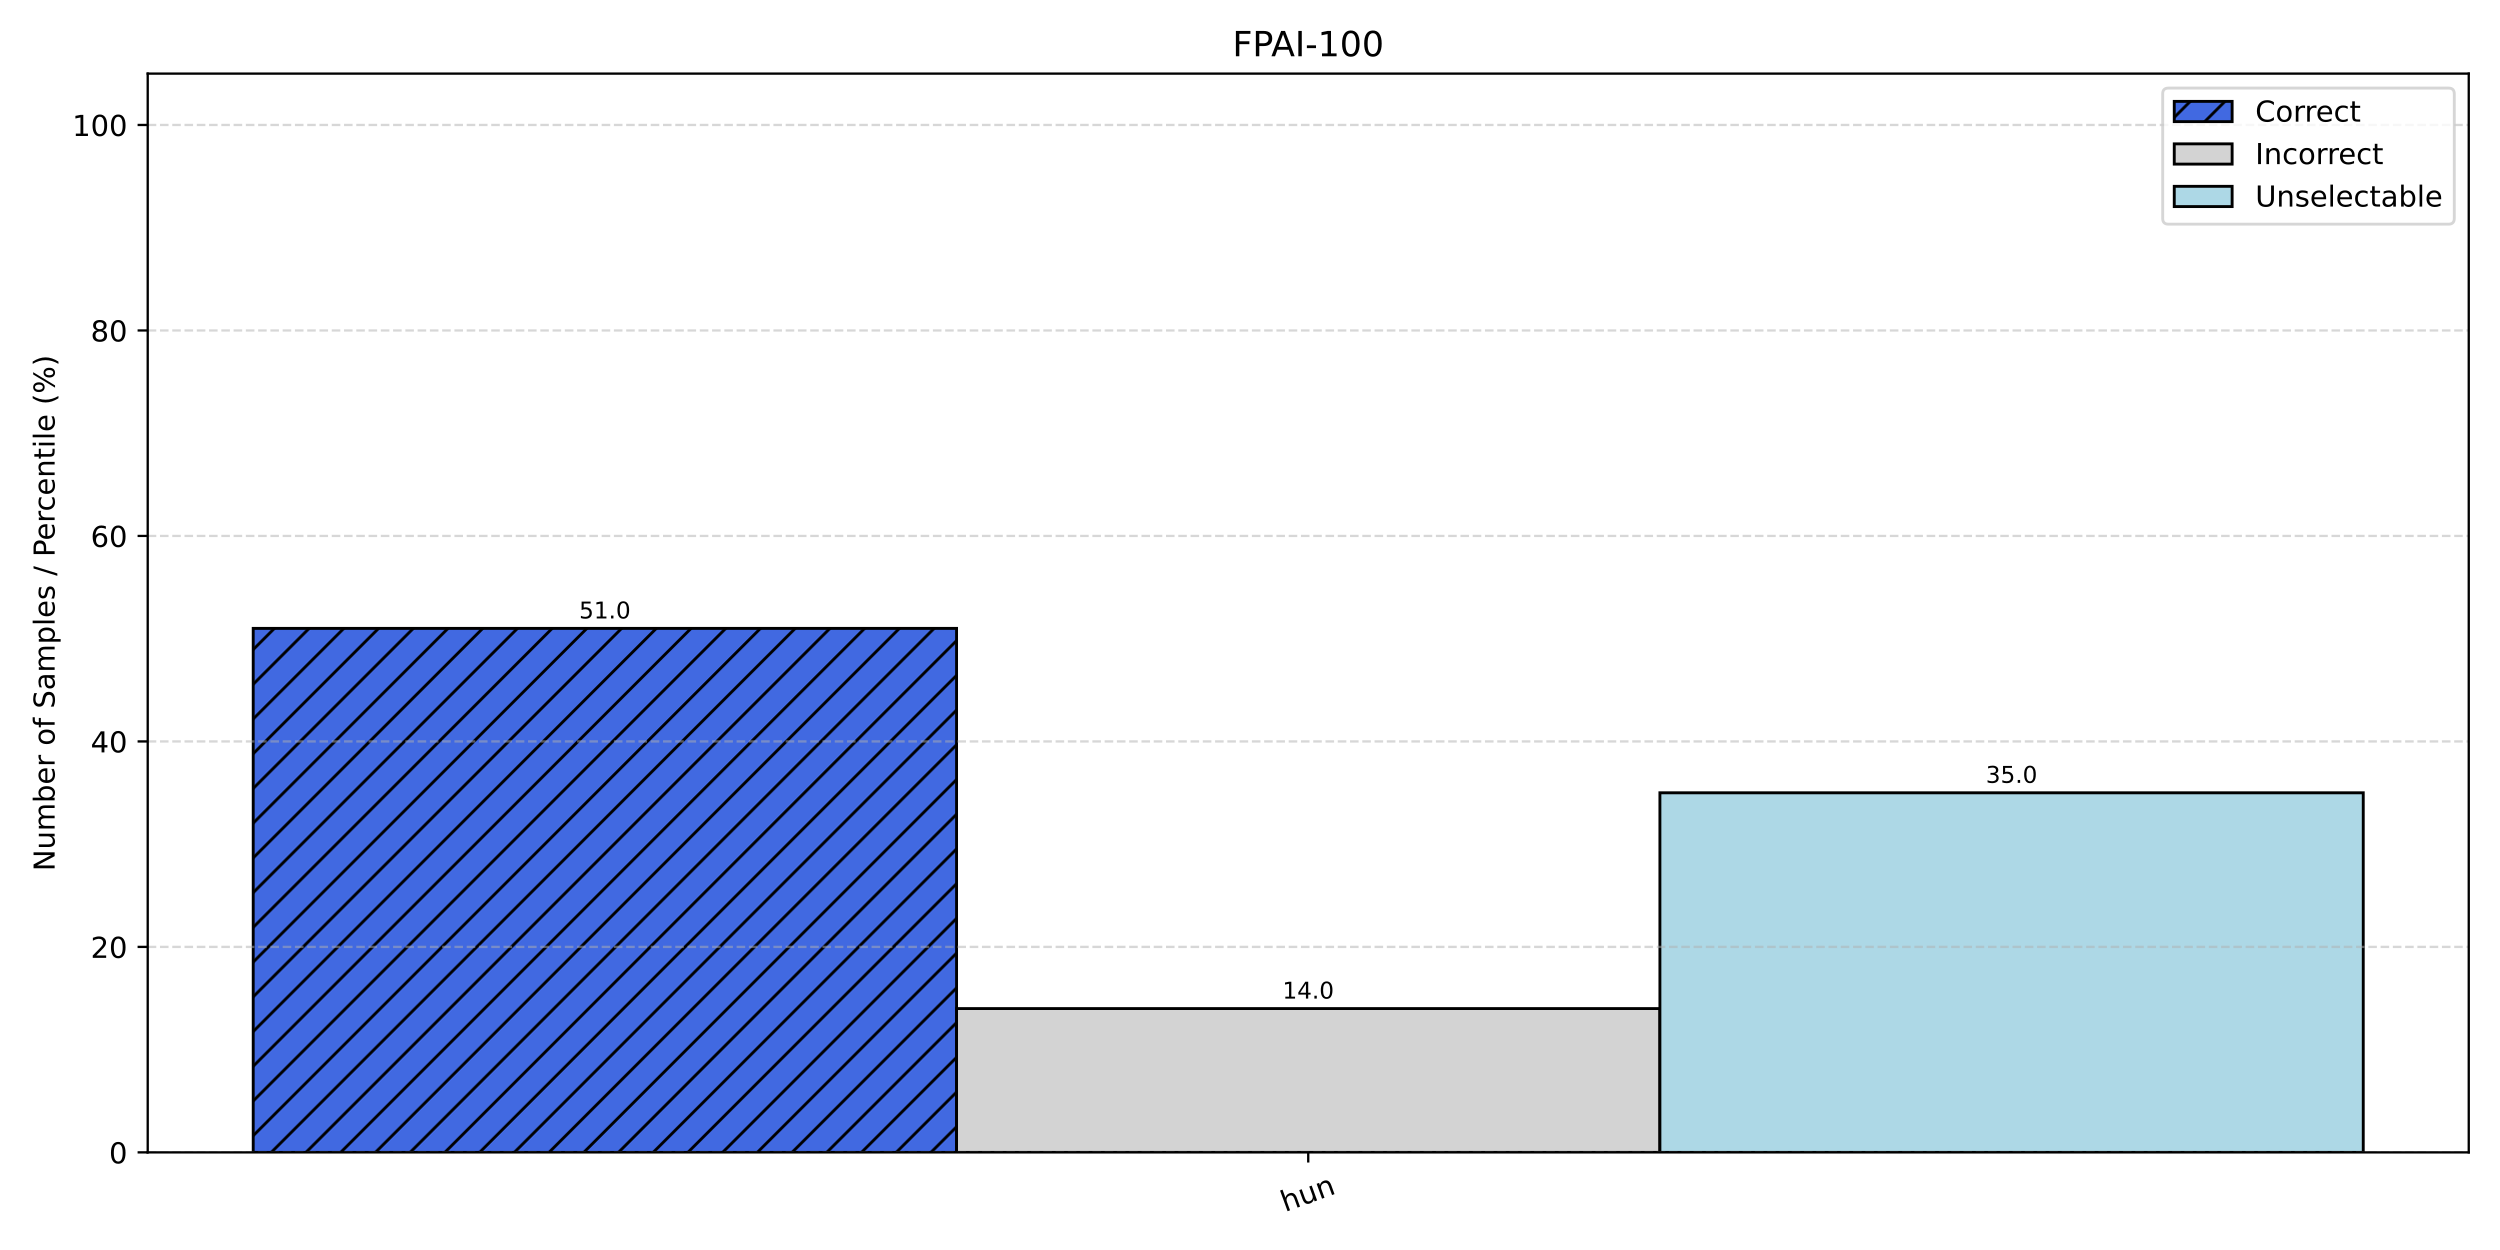
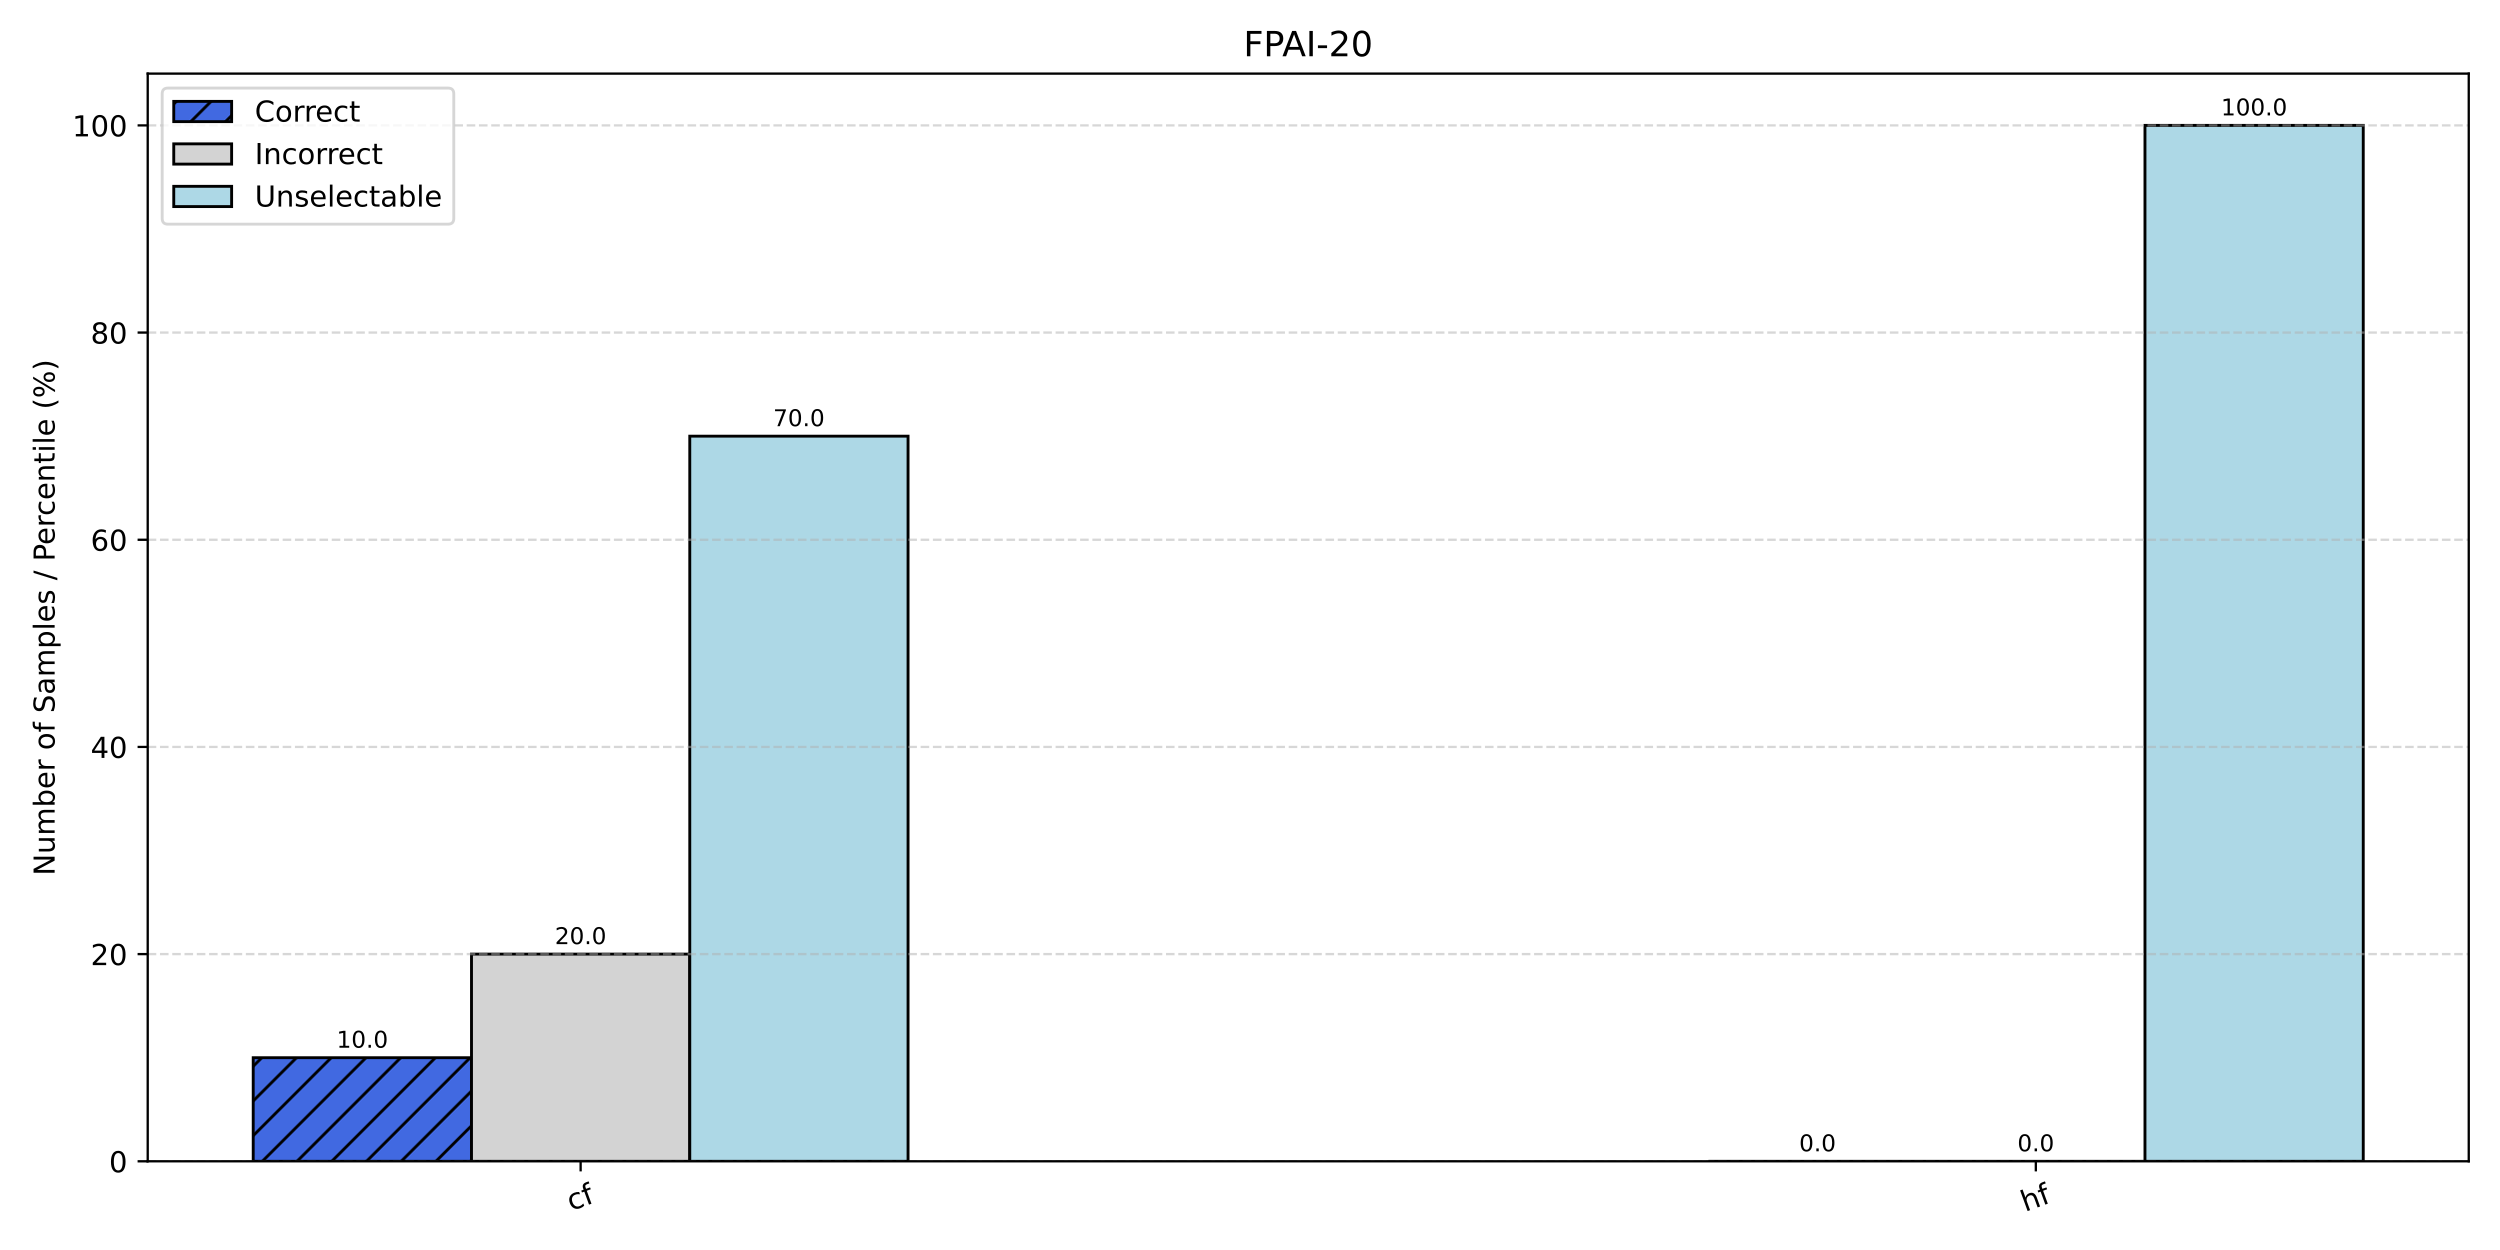
<svg xmlns="http://www.w3.org/2000/svg" xmlns:xlink="http://www.w3.org/1999/xlink" width="864pt" height="432pt" viewBox="0 0 864 432" version="1.1">
  <defs>
    <style type="text/css">*{stroke-linejoin: round; stroke-linecap: butt}</style>
  </defs>
  <g id="figure_1">
    <g id="patch_1">
      <path d="M 0 432  L 864 432  L 864 0  L 0 0  z " style="fill: #ffffff" />
    </g>
    <g id="axes_1">
      <g id="patch_2">
-         <path d="M 51.05 398.264  L 853.2 398.264  L 853.2 25.44  L 51.05 25.44  z " style="fill: #ffffff" />
+         <path d="M 51.05 401.342  L 853.2 401.342  L 853.2 25.44  L 51.05 25.44  z " style="fill: #ffffff" />
      </g>
      <g id="patch_3">
-         <path d="M 87.511 398.264  L 330.587 398.264  L 330.587 217.178  L 87.511 217.178  z " clip-path="url(#p8817f2fa42)" style="fill: url(#h641c3f6b5b); stroke: #000000; stroke-linejoin: miter" />
+         <path d="M 87.511 401.342  L 162.949 401.342  L 162.949 365.542  L 87.511 365.542  z " clip-path="url(#pbb309cc931)" style="fill: url(#hb60ef7211f); stroke: #000000; stroke-linejoin: miter" />
      </g>
      <g id="patch_4">
-         <path d="M 330.587 398.264  L 573.663 398.264  L 573.663 348.554  L 330.587 348.554  z " clip-path="url(#p8817f2fa42)" style="fill: #d3d3d3; stroke: #000000; stroke-linejoin: miter" />
+         <path d="M 590.427 401.342  L 665.864 401.342  L 665.864 401.342  L 590.427 401.342  z " clip-path="url(#pbb309cc931)" style="fill: url(#hb60ef7211f); stroke: #000000; stroke-linejoin: miter" />
      </g>
      <g id="patch_5">
-         <path d="M 573.663 398.264  L 816.739 398.264  L 816.739 273.989  L 573.663 273.989  z " clip-path="url(#p8817f2fa42)" style="fill: #add8e6; stroke: #000000; stroke-linejoin: miter" />
+         <path d="M 162.949 401.342  L 238.386 401.342  L 238.386 329.742  L 162.949 329.742  z " clip-path="url(#pbb309cc931)" style="fill: #d3d3d3; stroke: #000000; stroke-linejoin: miter" />
+       </g>
+       <g id="patch_6">
+         <path d="M 665.864 401.342  L 741.301 401.342  L 741.301 401.342  L 665.864 401.342  z " clip-path="url(#pbb309cc931)" style="fill: #d3d3d3; stroke: #000000; stroke-linejoin: miter" />
+       </g>
+       <g id="patch_7">
+         <path d="M 238.386 401.342  L 313.823 401.342  L 313.823 150.741  L 238.386 150.741  z " clip-path="url(#pbb309cc931)" style="fill: #add8e6; stroke: #000000; stroke-linejoin: miter" />
+       </g>
+       <g id="patch_8">
+         <path d="M 741.301 401.342  L 816.739 401.342  L 816.739 43.34  L 741.301 43.34  z " clip-path="url(#pbb309cc931)" style="fill: #add8e6; stroke: #000000; stroke-linejoin: miter" />
      </g>
      <g id="matplotlib.axis_1">
        <g id="xtick_1">
          <g id="line2d_1">
            <defs>
-               <path id="m5f4a2efb45" d="M 0 0  L 0 3.5  " style="stroke: #000000; stroke-width: 0.8" />
+               <path id="m2b892903d9" d="M 0 0  L 0 3.5  " style="stroke: #000000; stroke-width: 0.8" />
            </defs>
            <g>
-               <use xlink:href="#m5f4a2efb45" x="452.125" y="398.264" style="stroke: #000000; stroke-width: 0.8" />
+               <use xlink:href="#m2b892903d9" x="200.667" y="401.342" style="stroke: #000000; stroke-width: 0.8" />
            </g>
          </g>
          <g id="text_1">
-             <g transform="translate(444.1358 418.9066) rotate(-20) scale(0.1 -0.1)">
+             <g transform="translate(197.3737 418.5667) rotate(-20) scale(0.1 -0.1)">
+               <defs>
+                 <path id="DejaVuSans-63" d="M 3122 3366  L 3122 2828  Q 2878 2963 2633 3030  Q 2388 3097 2138 3097  Q 1578 3097 1268 2742  Q 959 2388 959 1747  Q 959 1106 1268 751  Q 1578 397 2138 397  Q 2388 397 2633 464  Q 2878 531 3122 666  L 3122 134  Q 2881 22 2623 -34  Q 2366 -91 2075 -91  Q 1284 -91 818 406  Q 353 903 353 1747  Q 353 2603 823 3093  Q 1294 3584 2113 3584  Q 2378 3584 2631 3529  Q 2884 3475 3122 3366  z " transform="scale(0.015625)" />
+                 <path id="DejaVuSans-66" d="M 2375 4863  L 2375 4384  L 1825 4384  Q 1516 4384 1395 4259  Q 1275 4134 1275 3809  L 1275 3500  L 2222 3500  L 2222 3053  L 1275 3053  L 1275 0  L 697 0  L 697 3053  L 147 3053  L 147 3500  L 697 3500  L 697 3744  Q 697 4328 969 4595  Q 1241 4863 1831 4863  L 2375 4863  z " transform="scale(0.015625)" />
+               </defs>
+               <use xlink:href="#DejaVuSans-63" />
+               <use xlink:href="#DejaVuSans-66" transform="translate(54.98047 0)" />
+             </g>
+           </g>
+         </g>
+         <g id="xtick_2">
+           <g id="line2d_2">
+             <g>
+               <use xlink:href="#m2b892903d9" x="703.583" y="401.342" style="stroke: #000000; stroke-width: 0.8" />
+             </g>
+           </g>
+           <g id="text_2">
+             <g transform="translate(699.8948 418.8537) rotate(-20) scale(0.1 -0.1)">
              <defs>
                <path id="DejaVuSans-68" d="M 3513 2113  L 3513 0  L 2938 0  L 2938 2094  Q 2938 2591 2744 2837  Q 2550 3084 2163 3084  Q 1697 3084 1428 2787  Q 1159 2491 1159 1978  L 1159 0  L 581 0  L 581 4863  L 1159 4863  L 1159 2956  Q 1366 3272 1645 3428  Q 1925 3584 2291 3584  Q 2894 3584 3203 3211  Q 3513 2838 3513 2113  z " transform="scale(0.015625)" />
-                 <path id="DejaVuSans-75" d="M 544 1381  L 544 3500  L 1119 3500  L 1119 1403  Q 1119 906 1312 657  Q 1506 409 1894 409  Q 2359 409 2629 706  Q 2900 1003 2900 1516  L 2900 3500  L 3475 3500  L 3475 0  L 2900 0  L 2900 538  Q 2691 219 2414 64  Q 2138 -91 1772 -91  Q 1169 -91 856 284  Q 544 659 544 1381  z M 1991 3584  L 1991 3584  z " transform="scale(0.015625)" />
-                 <path id="DejaVuSans-6e" d="M 3513 2113  L 3513 0  L 2938 0  L 2938 2094  Q 2938 2591 2744 2837  Q 2550 3084 2163 3084  Q 1697 3084 1428 2787  Q 1159 2491 1159 1978  L 1159 0  L 581 0  L 581 3500  L 1159 3500  L 1159 2956  Q 1366 3272 1645 3428  Q 1925 3584 2291 3584  Q 2894 3584 3203 3211  Q 3513 2838 3513 2113  z " transform="scale(0.015625)" />
              </defs>
              <use xlink:href="#DejaVuSans-68" />
-               <use xlink:href="#DejaVuSans-75" transform="translate(63.37891 0)" />
-               <use xlink:href="#DejaVuSans-6e" transform="translate(126.7578 0)" />
+               <use xlink:href="#DejaVuSans-66" transform="translate(63.37891 0)" />
            </g>
          </g>
        </g>
      </g>
      <g id="matplotlib.axis_2">
        <g id="ytick_1">
-           <g id="line2d_2">
-             <path d="M 51.05 398.264  L 853.2 398.264  " clip-path="url(#p8817f2fa42)" style="fill: none; stroke-dasharray: 2.96,1.28; stroke-dashoffset: 0; stroke: #b0b0b0; stroke-opacity: 0.5; stroke-width: 0.8" />
-           </g>
          <g id="line2d_3">
+             <path d="M 51.05 401.342  L 853.2 401.342  " clip-path="url(#pbb309cc931)" style="fill: none; stroke-dasharray: 2.96,1.28; stroke-dashoffset: 0; stroke: #b0b0b0; stroke-opacity: 0.5; stroke-width: 0.8" />
+           </g>
+           <g id="line2d_4">
            <defs>
-               <path id="mfa6d779302" d="M 0 0  L -3.5 0  " style="stroke: #000000; stroke-width: 0.8" />
+               <path id="m625d2018a1" d="M 0 0  L -3.5 0  " style="stroke: #000000; stroke-width: 0.8" />
            </defs>
            <g>
-               <use xlink:href="#mfa6d779302" x="51.05" y="398.264" style="stroke: #000000; stroke-width: 0.8" />
-             </g>
-           </g>
-           <g id="text_2">
-             <g transform="translate(37.6875 402.0629) scale(0.1 -0.1)">
+               <use xlink:href="#m625d2018a1" x="51.05" y="401.342" style="stroke: #000000; stroke-width: 0.8" />
+             </g>
+           </g>
+           <g id="text_3">
+             <g transform="translate(37.6875 405.1411) scale(0.1 -0.1)">
              <defs>
                <path id="DejaVuSans-30" d="M 2034 4250  Q 1547 4250 1301 3770  Q 1056 3291 1056 2328  Q 1056 1369 1301 889  Q 1547 409 2034 409  Q 2525 409 2770 889  Q 3016 1369 3016 2328  Q 3016 3291 2770 3770  Q 2525 4250 2034 4250  z M 2034 4750  Q 2819 4750 3233 4129  Q 3647 3509 3647 2328  Q 3647 1150 3233 529  Q 2819 -91 2034 -91  Q 1250 -91 836 529  Q 422 1150 422 2328  Q 422 3509 836 4129  Q 1250 4750 2034 4750  z " transform="scale(0.015625)" />
              </defs>
              <use xlink:href="#DejaVuSans-30" />
            </g>
          </g>
        </g>
        <g id="ytick_2">
-           <g id="line2d_4">
-             <path d="M 51.05 327.25  L 853.2 327.25  " clip-path="url(#p8817f2fa42)" style="fill: none; stroke-dasharray: 2.96,1.28; stroke-dashoffset: 0; stroke: #b0b0b0; stroke-opacity: 0.5; stroke-width: 0.8" />
-           </g>
          <g id="line2d_5">
-             <g>
-               <use xlink:href="#mfa6d779302" x="51.05" y="327.25" style="stroke: #000000; stroke-width: 0.8" />
-             </g>
-           </g>
-           <g id="text_3">
-             <g transform="translate(31.325 331.0489) scale(0.1 -0.1)">
+             <path d="M 51.05 329.742  L 853.2 329.742  " clip-path="url(#pbb309cc931)" style="fill: none; stroke-dasharray: 2.96,1.28; stroke-dashoffset: 0; stroke: #b0b0b0; stroke-opacity: 0.5; stroke-width: 0.8" />
+           </g>
+           <g id="line2d_6">
+             <g>
+               <use xlink:href="#m625d2018a1" x="51.05" y="329.742" style="stroke: #000000; stroke-width: 0.8" />
+             </g>
+           </g>
+           <g id="text_4">
+             <g transform="translate(31.325 333.5408) scale(0.1 -0.1)">
              <defs>
                <path id="DejaVuSans-32" d="M 1228 531  L 3431 531  L 3431 0  L 469 0  L 469 531  Q 828 903 1448 1529  Q 2069 2156 2228 2338  Q 2531 2678 2651 2914  Q 2772 3150 2772 3378  Q 2772 3750 2511 3984  Q 2250 4219 1831 4219  Q 1534 4219 1204 4116  Q 875 4013 500 3803  L 500 4441  Q 881 4594 1212 4672  Q 1544 4750 1819 4750  Q 2544 4750 2975 4387  Q 3406 4025 3406 3419  Q 3406 3131 3298 2873  Q 3191 2616 2906 2266  Q 2828 2175 2409 1742  Q 1991 1309 1228 531  z " transform="scale(0.015625)" />
              </defs>
              <use xlink:href="#DejaVuSans-32" />
              <use xlink:href="#DejaVuSans-30" transform="translate(63.62305 0)" />
            </g>
          </g>
        </g>
        <g id="ytick_3">
-           <g id="line2d_6">
-             <path d="M 51.05 256.236  L 853.2 256.236  " clip-path="url(#p8817f2fa42)" style="fill: none; stroke-dasharray: 2.96,1.28; stroke-dashoffset: 0; stroke: #b0b0b0; stroke-opacity: 0.5; stroke-width: 0.8" />
-           </g>
          <g id="line2d_7">
-             <g>
-               <use xlink:href="#mfa6d779302" x="51.05" y="256.236" style="stroke: #000000; stroke-width: 0.8" />
-             </g>
-           </g>
-           <g id="text_4">
-             <g transform="translate(31.325 260.0349) scale(0.1 -0.1)">
+             <path d="M 51.05 258.141  L 853.2 258.141  " clip-path="url(#pbb309cc931)" style="fill: none; stroke-dasharray: 2.96,1.28; stroke-dashoffset: 0; stroke: #b0b0b0; stroke-opacity: 0.5; stroke-width: 0.8" />
+           </g>
+           <g id="line2d_8">
+             <g>
+               <use xlink:href="#m625d2018a1" x="51.05" y="258.141" style="stroke: #000000; stroke-width: 0.8" />
+             </g>
+           </g>
+           <g id="text_5">
+             <g transform="translate(31.325 261.9404) scale(0.1 -0.1)">
              <defs>
                <path id="DejaVuSans-34" d="M 2419 4116  L 825 1625  L 2419 1625  L 2419 4116  z M 2253 4666  L 3047 4666  L 3047 1625  L 3713 1625  L 3713 1100  L 3047 1100  L 3047 0  L 2419 0  L 2419 1100  L 313 1100  L 313 1709  L 2253 4666  z " transform="scale(0.015625)" />
              </defs>
              <use xlink:href="#DejaVuSans-34" />
              <use xlink:href="#DejaVuSans-30" transform="translate(63.62305 0)" />
            </g>
          </g>
        </g>
        <g id="ytick_4">
-           <g id="line2d_8">
-             <path d="M 51.05 185.222  L 853.2 185.222  " clip-path="url(#p8817f2fa42)" style="fill: none; stroke-dasharray: 2.96,1.28; stroke-dashoffset: 0; stroke: #b0b0b0; stroke-opacity: 0.5; stroke-width: 0.8" />
-           </g>
          <g id="line2d_9">
-             <g>
-               <use xlink:href="#mfa6d779302" x="51.05" y="185.222" style="stroke: #000000; stroke-width: 0.8" />
-             </g>
-           </g>
-           <g id="text_5">
-             <g transform="translate(31.325 189.0208) scale(0.1 -0.1)">
+             <path d="M 51.05 186.541  L 853.2 186.541  " clip-path="url(#pbb309cc931)" style="fill: none; stroke-dasharray: 2.96,1.28; stroke-dashoffset: 0; stroke: #b0b0b0; stroke-opacity: 0.5; stroke-width: 0.8" />
+           </g>
+           <g id="line2d_10">
+             <g>
+               <use xlink:href="#m625d2018a1" x="51.05" y="186.541" style="stroke: #000000; stroke-width: 0.8" />
+             </g>
+           </g>
+           <g id="text_6">
+             <g transform="translate(31.325 190.34) scale(0.1 -0.1)">
              <defs>
                <path id="DejaVuSans-36" d="M 2113 2584  Q 1688 2584 1439 2293  Q 1191 2003 1191 1497  Q 1191 994 1439 701  Q 1688 409 2113 409  Q 2538 409 2786 701  Q 3034 994 3034 1497  Q 3034 2003 2786 2293  Q 2538 2584 2113 2584  z M 3366 4563  L 3366 3988  Q 3128 4100 2886 4159  Q 2644 4219 2406 4219  Q 1781 4219 1451 3797  Q 1122 3375 1075 2522  Q 1259 2794 1537 2939  Q 1816 3084 2150 3084  Q 2853 3084 3261 2657  Q 3669 2231 3669 1497  Q 3669 778 3244 343  Q 2819 -91 2113 -91  Q 1303 -91 875 529  Q 447 1150 447 2328  Q 447 3434 972 4092  Q 1497 4750 2381 4750  Q 2619 4750 2861 4703  Q 3103 4656 3366 4563  z " transform="scale(0.015625)" />
              </defs>
              <use xlink:href="#DejaVuSans-36" />
              <use xlink:href="#DejaVuSans-30" transform="translate(63.62305 0)" />
            </g>
          </g>
        </g>
        <g id="ytick_5">
-           <g id="line2d_10">
-             <path d="M 51.05 114.208  L 853.2 114.208  " clip-path="url(#p8817f2fa42)" style="fill: none; stroke-dasharray: 2.96,1.28; stroke-dashoffset: 0; stroke: #b0b0b0; stroke-opacity: 0.5; stroke-width: 0.8" />
-           </g>
          <g id="line2d_11">
-             <g>
-               <use xlink:href="#mfa6d779302" x="51.05" y="114.208" style="stroke: #000000; stroke-width: 0.8" />
-             </g>
-           </g>
-           <g id="text_6">
-             <g transform="translate(31.325 118.0068) scale(0.1 -0.1)">
+             <path d="M 51.05 114.94  L 853.2 114.94  " clip-path="url(#pbb309cc931)" style="fill: none; stroke-dasharray: 2.96,1.28; stroke-dashoffset: 0; stroke: #b0b0b0; stroke-opacity: 0.5; stroke-width: 0.8" />
+           </g>
+           <g id="line2d_12">
+             <g>
+               <use xlink:href="#m625d2018a1" x="51.05" y="114.94" style="stroke: #000000; stroke-width: 0.8" />
+             </g>
+           </g>
+           <g id="text_7">
+             <g transform="translate(31.325 118.7397) scale(0.1 -0.1)">
              <defs>
                <path id="DejaVuSans-38" d="M 2034 2216  Q 1584 2216 1326 1975  Q 1069 1734 1069 1313  Q 1069 891 1326 650  Q 1584 409 2034 409  Q 2484 409 2743 651  Q 3003 894 3003 1313  Q 3003 1734 2745 1975  Q 2488 2216 2034 2216  z M 1403 2484  Q 997 2584 770 2862  Q 544 3141 544 3541  Q 544 4100 942 4425  Q 1341 4750 2034 4750  Q 2731 4750 3128 4425  Q 3525 4100 3525 3541  Q 3525 3141 3298 2862  Q 3072 2584 2669 2484  Q 3125 2378 3379 2068  Q 3634 1759 3634 1313  Q 3634 634 3220 271  Q 2806 -91 2034 -91  Q 1263 -91 848 271  Q 434 634 434 1313  Q 434 1759 690 2068  Q 947 2378 1403 2484  z M 1172 3481  Q 1172 3119 1398 2916  Q 1625 2713 2034 2713  Q 2441 2713 2670 2916  Q 2900 3119 2900 3481  Q 2900 3844 2670 4047  Q 2441 4250 2034 4250  Q 1625 4250 1398 4047  Q 1172 3844 1172 3481  z " transform="scale(0.015625)" />
              </defs>
              <use xlink:href="#DejaVuSans-38" />
              <use xlink:href="#DejaVuSans-30" transform="translate(63.62305 0)" />
            </g>
          </g>
        </g>
        <g id="ytick_6">
-           <g id="line2d_12">
-             <path d="M 51.05 43.194  L 853.2 43.194  " clip-path="url(#p8817f2fa42)" style="fill: none; stroke-dasharray: 2.96,1.28; stroke-dashoffset: 0; stroke: #b0b0b0; stroke-opacity: 0.5; stroke-width: 0.8" />
-           </g>
          <g id="line2d_13">
-             <g>
-               <use xlink:href="#mfa6d779302" x="51.05" y="43.194" style="stroke: #000000; stroke-width: 0.8" />
-             </g>
-           </g>
-           <g id="text_7">
-             <g transform="translate(24.9625 46.99273) scale(0.1 -0.1)">
+             <path d="M 51.05 43.34  L 853.2 43.34  " clip-path="url(#pbb309cc931)" style="fill: none; stroke-dasharray: 2.96,1.28; stroke-dashoffset: 0; stroke: #b0b0b0; stroke-opacity: 0.5; stroke-width: 0.8" />
+           </g>
+           <g id="line2d_14">
+             <g>
+               <use xlink:href="#m625d2018a1" x="51.05" y="43.34" style="stroke: #000000; stroke-width: 0.8" />
+             </g>
+           </g>
+           <g id="text_8">
+             <g transform="translate(24.9625 47.13931) scale(0.1 -0.1)">
              <defs>
                <path id="DejaVuSans-31" d="M 794 531  L 1825 531  L 1825 4091  L 703 3866  L 703 4441  L 1819 4666  L 2450 4666  L 2450 531  L 3481 531  L 3481 0  L 794 0  L 794 531  z " transform="scale(0.015625)" />
              </defs>
              <use xlink:href="#DejaVuSans-31" />
              <use xlink:href="#DejaVuSans-30" transform="translate(63.62305 0)" />
              <use xlink:href="#DejaVuSans-30" transform="translate(127.2461 0)" />
            </g>
          </g>
        </g>
-         <g id="text_8">
-           <g transform="translate(18.88281 301.055) rotate(-90) scale(0.1 -0.1)">
+         <g id="text_9">
+           <g transform="translate(18.88281 302.5941) rotate(-90) scale(0.1 -0.1)">
            <defs>
              <path id="DejaVuSans-4e" d="M 628 4666  L 1478 4666  L 3547 763  L 3547 4666  L 4159 4666  L 4159 0  L 3309 0  L 1241 3903  L 1241 0  L 628 0  L 628 4666  z " transform="scale(0.015625)" />
+               <path id="DejaVuSans-75" d="M 544 1381  L 544 3500  L 1119 3500  L 1119 1403  Q 1119 906 1312 657  Q 1506 409 1894 409  Q 2359 409 2629 706  Q 2900 1003 2900 1516  L 2900 3500  L 3475 3500  L 3475 0  L 2900 0  L 2900 538  Q 2691 219 2414 64  Q 2138 -91 1772 -91  Q 1169 -91 856 284  Q 544 659 544 1381  z M 1991 3584  L 1991 3584  z " transform="scale(0.015625)" />
              <path id="DejaVuSans-6d" d="M 3328 2828  Q 3544 3216 3844 3400  Q 4144 3584 4550 3584  Q 5097 3584 5394 3201  Q 5691 2819 5691 2113  L 5691 0  L 5113 0  L 5113 2094  Q 5113 2597 4934 2840  Q 4756 3084 4391 3084  Q 3944 3084 3684 2787  Q 3425 2491 3425 1978  L 3425 0  L 2847 0  L 2847 2094  Q 2847 2600 2669 2842  Q 2491 3084 2119 3084  Q 1678 3084 1418 2786  Q 1159 2488 1159 1978  L 1159 0  L 581 0  L 581 3500  L 1159 3500  L 1159 2956  Q 1356 3278 1631 3431  Q 1906 3584 2284 3584  Q 2666 3584 2933 3390  Q 3200 3197 3328 2828  z " transform="scale(0.015625)" />
              <path id="DejaVuSans-62" d="M 3116 1747  Q 3116 2381 2855 2742  Q 2594 3103 2138 3103  Q 1681 3103 1420 2742  Q 1159 2381 1159 1747  Q 1159 1113 1420 752  Q 1681 391 2138 391  Q 2594 391 2855 752  Q 3116 1113 3116 1747  z M 1159 2969  Q 1341 3281 1617 3432  Q 1894 3584 2278 3584  Q 2916 3584 3314 3078  Q 3713 2572 3713 1747  Q 3713 922 3314 415  Q 2916 -91 2278 -91  Q 1894 -91 1617 61  Q 1341 213 1159 525  L 1159 0  L 581 0  L 581 4863  L 1159 4863  L 1159 2969  z " transform="scale(0.015625)" />
              <path id="DejaVuSans-65" d="M 3597 1894  L 3597 1613  L 953 1613  Q 991 1019 1311 708  Q 1631 397 2203 397  Q 2534 397 2845 478  Q 3156 559 3463 722  L 3463 178  Q 3153 47 2828 -22  Q 2503 -91 2169 -91  Q 1331 -91 842 396  Q 353 884 353 1716  Q 353 2575 817 3079  Q 1281 3584 2069 3584  Q 2775 3584 3186 3129  Q 3597 2675 3597 1894  z M 3022 2063  Q 3016 2534 2758 2815  Q 2500 3097 2075 3097  Q 1594 3097 1305 2825  Q 1016 2553 972 2059  L 3022 2063  z " transform="scale(0.015625)" />
              <path id="DejaVuSans-72" d="M 2631 2963  Q 2534 3019 2420 3045  Q 2306 3072 2169 3072  Q 1681 3072 1420 2755  Q 1159 2438 1159 1844  L 1159 0  L 581 0  L 581 3500  L 1159 3500  L 1159 2956  Q 1341 3275 1631 3429  Q 1922 3584 2338 3584  Q 2397 3584 2469 3576  Q 2541 3569 2628 3553  L 2631 2963  z " transform="scale(0.015625)" />
              <path id="DejaVuSans-20" transform="scale(0.015625)" />
              <path id="DejaVuSans-6f" d="M 1959 3097  Q 1497 3097 1228 2736  Q 959 2375 959 1747  Q 959 1119 1226 758  Q 1494 397 1959 397  Q 2419 397 2687 759  Q 2956 1122 2956 1747  Q 2956 2369 2687 2733  Q 2419 3097 1959 3097  z M 1959 3584  Q 2709 3584 3137 3096  Q 3566 2609 3566 1747  Q 3566 888 3137 398  Q 2709 -91 1959 -91  Q 1206 -91 779 398  Q 353 888 353 1747  Q 353 2609 779 3096  Q 1206 3584 1959 3584  z " transform="scale(0.015625)" />
-               <path id="DejaVuSans-66" d="M 2375 4863  L 2375 4384  L 1825 4384  Q 1516 4384 1395 4259  Q 1275 4134 1275 3809  L 1275 3500  L 2222 3500  L 2222 3053  L 1275 3053  L 1275 0  L 697 0  L 697 3053  L 147 3053  L 147 3500  L 697 3500  L 697 3744  Q 697 4328 969 4595  Q 1241 4863 1831 4863  L 2375 4863  z " transform="scale(0.015625)" />
              <path id="DejaVuSans-53" d="M 3425 4513  L 3425 3897  Q 3066 4069 2747 4153  Q 2428 4238 2131 4238  Q 1616 4238 1336 4038  Q 1056 3838 1056 3469  Q 1056 3159 1242 3001  Q 1428 2844 1947 2747  L 2328 2669  Q 3034 2534 3370 2195  Q 3706 1856 3706 1288  Q 3706 609 3251 259  Q 2797 -91 1919 -91  Q 1588 -91 1214 -16  Q 841 59 441 206  L 441 856  Q 825 641 1194 531  Q 1563 422 1919 422  Q 2459 422 2753 634  Q 3047 847 3047 1241  Q 3047 1584 2836 1778  Q 2625 1972 2144 2069  L 1759 2144  Q 1053 2284 737 2584  Q 422 2884 422 3419  Q 422 4038 858 4394  Q 1294 4750 2059 4750  Q 2388 4750 2728 4690  Q 3069 4631 3425 4513  z " transform="scale(0.015625)" />
              <path id="DejaVuSans-61" d="M 2194 1759  Q 1497 1759 1228 1600  Q 959 1441 959 1056  Q 959 750 1161 570  Q 1363 391 1709 391  Q 2188 391 2477 730  Q 2766 1069 2766 1631  L 2766 1759  L 2194 1759  z M 3341 1997  L 3341 0  L 2766 0  L 2766 531  Q 2569 213 2275 61  Q 1981 -91 1556 -91  Q 1019 -91 701 211  Q 384 513 384 1019  Q 384 1609 779 1909  Q 1175 2209 1959 2209  L 2766 2209  L 2766 2266  Q 2766 2663 2505 2880  Q 2244 3097 1772 3097  Q 1472 3097 1187 3025  Q 903 2953 641 2809  L 641 3341  Q 956 3463 1253 3523  Q 1550 3584 1831 3584  Q 2591 3584 2966 3190  Q 3341 2797 3341 1997  z " transform="scale(0.015625)" />
              <path id="DejaVuSans-70" d="M 1159 525  L 1159 -1331  L 581 -1331  L 581 3500  L 1159 3500  L 1159 2969  Q 1341 3281 1617 3432  Q 1894 3584 2278 3584  Q 2916 3584 3314 3078  Q 3713 2572 3713 1747  Q 3713 922 3314 415  Q 2916 -91 2278 -91  Q 1894 -91 1617 61  Q 1341 213 1159 525  z M 3116 1747  Q 3116 2381 2855 2742  Q 2594 3103 2138 3103  Q 1681 3103 1420 2742  Q 1159 2381 1159 1747  Q 1159 1113 1420 752  Q 1681 391 2138 391  Q 2594 391 2855 752  Q 3116 1113 3116 1747  z " transform="scale(0.015625)" />
              <path id="DejaVuSans-6c" d="M 603 4863  L 1178 4863  L 1178 0  L 603 0  L 603 4863  z " transform="scale(0.015625)" />
              <path id="DejaVuSans-73" d="M 2834 3397  L 2834 2853  Q 2591 2978 2328 3040  Q 2066 3103 1784 3103  Q 1356 3103 1142 2972  Q 928 2841 928 2578  Q 928 2378 1081 2264  Q 1234 2150 1697 2047  L 1894 2003  Q 2506 1872 2764 1633  Q 3022 1394 3022 966  Q 3022 478 2636 193  Q 2250 -91 1575 -91  Q 1294 -91 989 -36  Q 684 19 347 128  L 347 722  Q 666 556 975 473  Q 1284 391 1588 391  Q 1994 391 2212 530  Q 2431 669 2431 922  Q 2431 1156 2273 1281  Q 2116 1406 1581 1522  L 1381 1569  Q 847 1681 609 1914  Q 372 2147 372 2553  Q 372 3047 722 3315  Q 1072 3584 1716 3584  Q 2034 3584 2315 3537  Q 2597 3491 2834 3397  z " transform="scale(0.015625)" />
              <path id="DejaVuSans-2f" d="M 1625 4666  L 2156 4666  L 531 -594  L 0 -594  L 1625 4666  z " transform="scale(0.015625)" />
              <path id="DejaVuSans-50" d="M 1259 4147  L 1259 2394  L 2053 2394  Q 2494 2394 2734 2622  Q 2975 2850 2975 3272  Q 2975 3691 2734 3919  Q 2494 4147 2053 4147  L 1259 4147  z M 628 4666  L 2053 4666  Q 2838 4666 3239 4311  Q 3641 3956 3641 3272  Q 3641 2581 3239 2228  Q 2838 1875 2053 1875  L 1259 1875  L 1259 0  L 628 0  L 628 4666  z " transform="scale(0.015625)" />
-               <path id="DejaVuSans-63" d="M 3122 3366  L 3122 2828  Q 2878 2963 2633 3030  Q 2388 3097 2138 3097  Q 1578 3097 1268 2742  Q 959 2388 959 1747  Q 959 1106 1268 751  Q 1578 397 2138 397  Q 2388 397 2633 464  Q 2878 531 3122 666  L 3122 134  Q 2881 22 2623 -34  Q 2366 -91 2075 -91  Q 1284 -91 818 406  Q 353 903 353 1747  Q 353 2603 823 3093  Q 1294 3584 2113 3584  Q 2378 3584 2631 3529  Q 2884 3475 3122 3366  z " transform="scale(0.015625)" />
+               <path id="DejaVuSans-6e" d="M 3513 2113  L 3513 0  L 2938 0  L 2938 2094  Q 2938 2591 2744 2837  Q 2550 3084 2163 3084  Q 1697 3084 1428 2787  Q 1159 2491 1159 1978  L 1159 0  L 581 0  L 581 3500  L 1159 3500  L 1159 2956  Q 1366 3272 1645 3428  Q 1925 3584 2291 3584  Q 2894 3584 3203 3211  Q 3513 2838 3513 2113  z " transform="scale(0.015625)" />
              <path id="DejaVuSans-74" d="M 1172 4494  L 1172 3500  L 2356 3500  L 2356 3053  L 1172 3053  L 1172 1153  Q 1172 725 1289 603  Q 1406 481 1766 481  L 2356 481  L 2356 0  L 1766 0  Q 1100 0 847 248  Q 594 497 594 1153  L 594 3053  L 172 3053  L 172 3500  L 594 3500  L 594 4494  L 1172 4494  z " transform="scale(0.015625)" />
              <path id="DejaVuSans-69" d="M 603 3500  L 1178 3500  L 1178 0  L 603 0  L 603 3500  z M 603 4863  L 1178 4863  L 1178 4134  L 603 4134  L 603 4863  z " transform="scale(0.015625)" />
              <path id="DejaVuSans-28" d="M 1984 4856  Q 1566 4138 1362 3434  Q 1159 2731 1159 2009  Q 1159 1288 1364 580  Q 1569 -128 1984 -844  L 1484 -844  Q 1016 -109 783 600  Q 550 1309 550 2009  Q 550 2706 781 3412  Q 1013 4119 1484 4856  L 1984 4856  z " transform="scale(0.015625)" />
              <path id="DejaVuSans-25" d="M 4653 2053  Q 4381 2053 4226 1822  Q 4072 1591 4072 1178  Q 4072 772 4226 539  Q 4381 306 4653 306  Q 4919 306 5073 539  Q 5228 772 5228 1178  Q 5228 1588 5073 1820  Q 4919 2053 4653 2053  z M 4653 2450  Q 5147 2450 5437 2106  Q 5728 1763 5728 1178  Q 5728 594 5436 251  Q 5144 -91 4653 -91  Q 4153 -91 3862 251  Q 3572 594 3572 1178  Q 3572 1766 3864 2108  Q 4156 2450 4653 2450  z M 1428 4353  Q 1159 4353 1004 4120  Q 850 3888 850 3481  Q 850 3069 1003 2837  Q 1156 2606 1428 2606  Q 1700 2606 1854 2837  Q 2009 3069 2009 3481  Q 2009 3884 1853 4118  Q 1697 4353 1428 4353  z M 4250 4750  L 4750 4750  L 1831 -91  L 1331 -91  L 4250 4750  z M 1428 4750  Q 1922 4750 2215 4408  Q 2509 4066 2509 3481  Q 2509 2891 2217 2550  Q 1925 2209 1428 2209  Q 931 2209 642 2551  Q 353 2894 353 3481  Q 353 4063 643 4406  Q 934 4750 1428 4750  z " transform="scale(0.015625)" />
              <path id="DejaVuSans-29" d="M 513 4856  L 1013 4856  Q 1481 4119 1714 3412  Q 1947 2706 1947 2009  Q 1947 1309 1714 600  Q 1481 -109 1013 -844  L 513 -844  Q 928 -128 1133 580  Q 1338 1288 1338 2009  Q 1338 2731 1133 3434  Q 928 4138 513 4856  z " transform="scale(0.015625)" />
            </defs>
            <use xlink:href="#DejaVuSans-4e" />
            <use xlink:href="#DejaVuSans-75" transform="translate(74.80469 0)" />
            <use xlink:href="#DejaVuSans-6d" transform="translate(138.1836 0)" />
            <use xlink:href="#DejaVuSans-62" transform="translate(235.5957 0)" />
            <use xlink:href="#DejaVuSans-65" transform="translate(299.0723 0)" />
            <use xlink:href="#DejaVuSans-72" transform="translate(360.5957 0)" />
            <use xlink:href="#DejaVuSans-20" transform="translate(401.709 0)" />
            <use xlink:href="#DejaVuSans-6f" transform="translate(433.4961 0)" />
            <use xlink:href="#DejaVuSans-66" transform="translate(494.6777 0)" />
            <use xlink:href="#DejaVuSans-20" transform="translate(529.8828 0)" />
            <use xlink:href="#DejaVuSans-53" transform="translate(561.6699 0)" />
            <use xlink:href="#DejaVuSans-61" transform="translate(625.1465 0)" />
            <use xlink:href="#DejaVuSans-6d" transform="translate(686.4258 0)" />
            <use xlink:href="#DejaVuSans-70" transform="translate(783.8379 0)" />
            <use xlink:href="#DejaVuSans-6c" transform="translate(847.3145 0)" />
            <use xlink:href="#DejaVuSans-65" transform="translate(875.0977 0)" />
            <use xlink:href="#DejaVuSans-73" transform="translate(936.6211 0)" />
            <use xlink:href="#DejaVuSans-20" transform="translate(988.7207 0)" />
            <use xlink:href="#DejaVuSans-2f" transform="translate(1020.508 0)" />
            <use xlink:href="#DejaVuSans-20" transform="translate(1054.199 0)" />
            <use xlink:href="#DejaVuSans-50" transform="translate(1085.986 0)" />
            <use xlink:href="#DejaVuSans-65" transform="translate(1142.664 0)" />
            <use xlink:href="#DejaVuSans-72" transform="translate(1204.188 0)" />
            <use xlink:href="#DejaVuSans-63" transform="translate(1243.051 0)" />
            <use xlink:href="#DejaVuSans-65" transform="translate(1298.031 0)" />
            <use xlink:href="#DejaVuSans-6e" transform="translate(1359.555 0)" />
            <use xlink:href="#DejaVuSans-74" transform="translate(1422.934 0)" />
            <use xlink:href="#DejaVuSans-69" transform="translate(1462.143 0)" />
            <use xlink:href="#DejaVuSans-6c" transform="translate(1489.926 0)" />
            <use xlink:href="#DejaVuSans-65" transform="translate(1517.709 0)" />
            <use xlink:href="#DejaVuSans-20" transform="translate(1579.232 0)" />
            <use xlink:href="#DejaVuSans-28" transform="translate(1611.02 0)" />
            <use xlink:href="#DejaVuSans-25" transform="translate(1650.033 0)" />
            <use xlink:href="#DejaVuSans-29" transform="translate(1745.053 0)" />
          </g>
        </g>
      </g>
-       <g id="patch_6">
-         <path d="M 51.05 398.264  L 51.05 25.44  " style="fill: none; stroke: #000000; stroke-width: 0.8; stroke-linejoin: miter; stroke-linecap: square" />
-       </g>
-       <g id="patch_7">
-         <path d="M 853.2 398.264  L 853.2 25.44  " style="fill: none; stroke: #000000; stroke-width: 0.8; stroke-linejoin: miter; stroke-linecap: square" />
-       </g>
-       <g id="patch_8">
-         <path d="M 51.05 398.264  L 853.2 398.264  " style="fill: none; stroke: #000000; stroke-width: 0.8; stroke-linejoin: miter; stroke-linecap: square" />
-       </g>
      <g id="patch_9">
+         <path d="M 51.05 401.342  L 51.05 25.44  " style="fill: none; stroke: #000000; stroke-width: 0.8; stroke-linejoin: miter; stroke-linecap: square" />
+       </g>
+       <g id="patch_10">
+         <path d="M 853.2 401.342  L 853.2 25.44  " style="fill: none; stroke: #000000; stroke-width: 0.8; stroke-linejoin: miter; stroke-linecap: square" />
+       </g>
+       <g id="patch_11">
+         <path d="M 51.05 401.342  L 853.2 401.342  " style="fill: none; stroke: #000000; stroke-width: 0.8; stroke-linejoin: miter; stroke-linecap: square" />
+       </g>
+       <g id="patch_12">
        <path d="M 51.05 25.44  L 853.2 25.44  " style="fill: none; stroke: #000000; stroke-width: 0.8; stroke-linejoin: miter; stroke-linecap: square" />
      </g>
-       <g id="text_9">
-         <g transform="translate(200.143 213.7388) scale(0.08 -0.08)">
+       <g id="text_10">
+         <g transform="translate(116.3238 362.088) scale(0.08 -0.08)">
          <defs>
-             <path id="DejaVuSans-35" d="M 691 4666  L 3169 4666  L 3169 4134  L 1269 4134  L 1269 2991  Q 1406 3038 1543 3061  Q 1681 3084 1819 3084  Q 2600 3084 3056 2656  Q 3513 2228 3513 1497  Q 3513 744 3044 326  Q 2575 -91 1722 -91  Q 1428 -91 1123 -41  Q 819 9 494 109  L 494 744  Q 775 591 1075 516  Q 1375 441 1709 441  Q 2250 441 2565 725  Q 2881 1009 2881 1497  Q 2881 1984 2565 2268  Q 2250 2553 1709 2553  Q 1456 2553 1204 2497  Q 953 2441 691 2322  L 691 4666  z " transform="scale(0.015625)" />
            <path id="DejaVuSans-2e" d="M 684 794  L 1344 794  L 1344 0  L 684 0  L 684 794  z " transform="scale(0.015625)" />
          </defs>
-           <use xlink:href="#DejaVuSans-35" />
-           <use xlink:href="#DejaVuSans-31" transform="translate(63.62305 0)" />
+           <use xlink:href="#DejaVuSans-31" />
+           <use xlink:href="#DejaVuSans-30" transform="translate(63.62305 0)" />
          <use xlink:href="#DejaVuSans-2e" transform="translate(127.2461 0)" />
          <use xlink:href="#DejaVuSans-30" transform="translate(159.0332 0)" />
        </g>
      </g>
-       <g id="text_10">
-         <g transform="translate(443.2188 345.1148) scale(0.08 -0.08)">
-           <use xlink:href="#DejaVuSans-31" />
-           <use xlink:href="#DejaVuSans-34" transform="translate(63.62305 0)" />
+       <g id="text_11">
+         <g transform="translate(621.7841 397.8881) scale(0.08 -0.08)">
+           <use xlink:href="#DejaVuSans-30" />
+           <use xlink:href="#DejaVuSans-2e" transform="translate(63.62305 0)" />
+           <use xlink:href="#DejaVuSans-30" transform="translate(95.41016 0)" />
+         </g>
+       </g>
+       <g id="text_12">
+         <g transform="translate(191.7611 326.2878) scale(0.08 -0.08)">
+           <use xlink:href="#DejaVuSans-32" />
+           <use xlink:href="#DejaVuSans-30" transform="translate(63.62305 0)" />
          <use xlink:href="#DejaVuSans-2e" transform="translate(127.2461 0)" />
          <use xlink:href="#DejaVuSans-30" transform="translate(159.0332 0)" />
        </g>
      </g>
-       <g id="text_11">
-         <g transform="translate(686.2945 270.55) scale(0.08 -0.08)">
+       <g id="text_13">
+         <g transform="translate(697.2214 397.8881) scale(0.08 -0.08)">
+           <use xlink:href="#DejaVuSans-30" />
+           <use xlink:href="#DejaVuSans-2e" transform="translate(63.62305 0)" />
+           <use xlink:href="#DejaVuSans-30" transform="translate(95.41016 0)" />
+         </g>
+       </g>
+       <g id="text_14">
+         <g transform="translate(267.1984 147.2869) scale(0.08 -0.08)">
          <defs>
-             <path id="DejaVuSans-33" d="M 2597 2516  Q 3050 2419 3304 2112  Q 3559 1806 3559 1356  Q 3559 666 3084 287  Q 2609 -91 1734 -91  Q 1441 -91 1130 -33  Q 819 25 488 141  L 488 750  Q 750 597 1062 519  Q 1375 441 1716 441  Q 2309 441 2620 675  Q 2931 909 2931 1356  Q 2931 1769 2642 2001  Q 2353 2234 1838 2234  L 1294 2234  L 1294 2753  L 1863 2753  Q 2328 2753 2575 2939  Q 2822 3125 2822 3475  Q 2822 3834 2567 4026  Q 2313 4219 1838 4219  Q 1578 4219 1281 4162  Q 984 4106 628 3988  L 628 4550  Q 988 4650 1302 4700  Q 1616 4750 1894 4750  Q 2613 4750 3031 4423  Q 3450 4097 3450 3541  Q 3450 3153 3228 2886  Q 3006 2619 2597 2516  z " transform="scale(0.015625)" />
+             <path id="DejaVuSans-37" d="M 525 4666  L 3525 4666  L 3525 4397  L 1831 0  L 1172 0  L 2766 4134  L 525 4134  L 525 4666  z " transform="scale(0.015625)" />
          </defs>
-           <use xlink:href="#DejaVuSans-33" />
-           <use xlink:href="#DejaVuSans-35" transform="translate(63.62305 0)" />
+           <use xlink:href="#DejaVuSans-37" />
+           <use xlink:href="#DejaVuSans-30" transform="translate(63.62305 0)" />
          <use xlink:href="#DejaVuSans-2e" transform="translate(127.2461 0)" />
          <use xlink:href="#DejaVuSans-30" transform="translate(159.0332 0)" />
        </g>
      </g>
-       <g id="text_12">
-         <g transform="translate(425.9472 19.44) scale(0.12 -0.12)">
+       <g id="text_15">
+         <g transform="translate(767.5687 39.88633) scale(0.08 -0.08)">
+           <use xlink:href="#DejaVuSans-31" />
+           <use xlink:href="#DejaVuSans-30" transform="translate(63.62305 0)" />
+           <use xlink:href="#DejaVuSans-30" transform="translate(127.2461 0)" />
+           <use xlink:href="#DejaVuSans-2e" transform="translate(190.8691 0)" />
+           <use xlink:href="#DejaVuSans-30" transform="translate(222.6562 0)" />
+         </g>
+       </g>
+       <g id="text_16">
+         <g transform="translate(429.7647 19.44) scale(0.12 -0.12)">
          <defs>
            <path id="DejaVuSans-46" d="M 628 4666  L 3309 4666  L 3309 4134  L 1259 4134  L 1259 2759  L 3109 2759  L 3109 2228  L 1259 2228  L 1259 0  L 628 0  L 628 4666  z " transform="scale(0.015625)" />
            <path id="DejaVuSans-41" d="M 2188 4044  L 1331 1722  L 3047 1722  L 2188 4044  z M 1831 4666  L 2547 4666  L 4325 0  L 3669 0  L 3244 1197  L 1141 1197  L 716 0  L 50 0  L 1831 4666  z " transform="scale(0.015625)" />
            <path id="DejaVuSans-49" d="M 628 4666  L 1259 4666  L 1259 0  L 628 0  L 628 4666  z " transform="scale(0.015625)" />
            <path id="DejaVuSans-2d" d="M 313 2009  L 1997 2009  L 1997 1497  L 313 1497  L 313 2009  z " transform="scale(0.015625)" />
          </defs>
          <use xlink:href="#DejaVuSans-46" />
          <use xlink:href="#DejaVuSans-50" transform="translate(57.51953 0)" />
          <use xlink:href="#DejaVuSans-41" transform="translate(111.4473 0)" />
          <use xlink:href="#DejaVuSans-49" transform="translate(179.8555 0)" />
          <use xlink:href="#DejaVuSans-2d" transform="translate(209.3477 0)" />
-           <use xlink:href="#DejaVuSans-31" transform="translate(245.4316 0)" />
+           <use xlink:href="#DejaVuSans-32" transform="translate(245.4316 0)" />
          <use xlink:href="#DejaVuSans-30" transform="translate(309.0547 0)" />
-           <use xlink:href="#DejaVuSans-30" transform="translate(372.6777 0)" />
        </g>
      </g>
      <g id="legend_1">
-         <g id="patch_10">
-           <path d="M 749.423 77.474  L 846.2 77.474  Q 848.2 77.474 848.2 75.474  L 848.2 32.44  Q 848.2 30.44 846.2 30.44  L 749.423 30.44  Q 747.423 30.44 747.423 32.44  L 747.423 75.474  Q 747.423 77.474 749.423 77.474  z " style="fill: #ffffff; opacity: 0.8; stroke: #cccccc; stroke-linejoin: miter" />
-         </g>
-         <g id="patch_11">
-           <path d="M 751.423 42.038  L 771.423 42.038  L 771.423 35.038  L 751.423 35.038  z " style="fill: url(#h641c3f6b5b); stroke: #000000; stroke-linejoin: miter" />
-         </g>
-         <g id="text_13">
-           <g transform="translate(779.4234 42.03844) scale(0.1 -0.1)">
+         <g id="patch_13">
+           <path d="M 58.05 77.474  L 154.827 77.474  Q 156.827 77.474 156.827 75.474  L 156.827 32.44  Q 156.827 30.44 154.827 30.44  L 58.05 30.44  Q 56.05 30.44 56.05 32.44  L 56.05 75.474  Q 56.05 77.474 58.05 77.474  z " style="fill: #ffffff; opacity: 0.8; stroke: #cccccc; stroke-linejoin: miter" />
+         </g>
+         <g id="patch_14">
+           <path d="M 60.05 42.038  L 80.05 42.038  L 80.05 35.038  L 60.05 35.038  z " style="fill: url(#hb60ef7211f); stroke: #000000; stroke-linejoin: miter" />
+         </g>
+         <g id="text_17">
+           <g transform="translate(88.05 42.03844) scale(0.1 -0.1)">
            <defs>
              <path id="DejaVuSans-43" d="M 4122 4306  L 4122 3641  Q 3803 3938 3442 4084  Q 3081 4231 2675 4231  Q 1875 4231 1450 3742  Q 1025 3253 1025 2328  Q 1025 1406 1450 917  Q 1875 428 2675 428  Q 3081 428 3442 575  Q 3803 722 4122 1019  L 4122 359  Q 3791 134 3420 21  Q 3050 -91 2638 -91  Q 1578 -91 968 557  Q 359 1206 359 2328  Q 359 3453 968 4101  Q 1578 4750 2638 4750  Q 3056 4750 3426 4639  Q 3797 4528 4122 4306  z " transform="scale(0.015625)" />
            </defs>
            <use xlink:href="#DejaVuSans-43" />
            <use xlink:href="#DejaVuSans-6f" transform="translate(69.82422 0)" />
            <use xlink:href="#DejaVuSans-72" transform="translate(131.0059 0)" />
            <use xlink:href="#DejaVuSans-72" transform="translate(170.3691 0)" />
            <use xlink:href="#DejaVuSans-65" transform="translate(209.2324 0)" />
            <use xlink:href="#DejaVuSans-63" transform="translate(270.7559 0)" />
            <use xlink:href="#DejaVuSans-74" transform="translate(325.7363 0)" />
          </g>
        </g>
-         <g id="patch_12">
-           <path d="M 751.423 56.717  L 771.423 56.717  L 771.423 49.717  L 751.423 49.717  z " style="fill: #d3d3d3; stroke: #000000; stroke-linejoin: miter" />
-         </g>
-         <g id="text_14">
-           <g transform="translate(779.4234 56.71656) scale(0.1 -0.1)">
+         <g id="patch_15">
+           <path d="M 60.05 56.717  L 80.05 56.717  L 80.05 49.717  L 60.05 49.717  z " style="fill: #d3d3d3; stroke: #000000; stroke-linejoin: miter" />
+         </g>
+         <g id="text_18">
+           <g transform="translate(88.05 56.71656) scale(0.1 -0.1)">
            <use xlink:href="#DejaVuSans-49" />
            <use xlink:href="#DejaVuSans-6e" transform="translate(29.49219 0)" />
            <use xlink:href="#DejaVuSans-63" transform="translate(92.87109 0)" />
            <use xlink:href="#DejaVuSans-6f" transform="translate(147.8516 0)" />
            <use xlink:href="#DejaVuSans-72" transform="translate(209.0332 0)" />
            <use xlink:href="#DejaVuSans-72" transform="translate(248.3965 0)" />
            <use xlink:href="#DejaVuSans-65" transform="translate(287.2598 0)" />
            <use xlink:href="#DejaVuSans-63" transform="translate(348.7832 0)" />
            <use xlink:href="#DejaVuSans-74" transform="translate(403.7637 0)" />
          </g>
        </g>
-         <g id="patch_13">
-           <path d="M 751.423 71.395  L 771.423 71.395  L 771.423 64.395  L 751.423 64.395  z " style="fill: #add8e6; stroke: #000000; stroke-linejoin: miter" />
-         </g>
-         <g id="text_15">
-           <g transform="translate(779.4234 71.39469) scale(0.1 -0.1)">
+         <g id="patch_16">
+           <path d="M 60.05 71.395  L 80.05 71.395  L 80.05 64.395  L 60.05 64.395  z " style="fill: #add8e6; stroke: #000000; stroke-linejoin: miter" />
+         </g>
+         <g id="text_19">
+           <g transform="translate(88.05 71.39469) scale(0.1 -0.1)">
            <defs>
              <path id="DejaVuSans-55" d="M 556 4666  L 1191 4666  L 1191 1831  Q 1191 1081 1462 751  Q 1734 422 2344 422  Q 2950 422 3222 751  Q 3494 1081 3494 1831  L 3494 4666  L 4128 4666  L 4128 1753  Q 4128 841 3676 375  Q 3225 -91 2344 -91  Q 1459 -91 1007 375  Q 556 841 556 1753  L 556 4666  z " transform="scale(0.015625)" />
            </defs>
            <use xlink:href="#DejaVuSans-55" />
            <use xlink:href="#DejaVuSans-6e" transform="translate(73.19336 0)" />
            <use xlink:href="#DejaVuSans-73" transform="translate(136.5723 0)" />
            <use xlink:href="#DejaVuSans-65" transform="translate(188.6719 0)" />
            <use xlink:href="#DejaVuSans-6c" transform="translate(250.1953 0)" />
            <use xlink:href="#DejaVuSans-65" transform="translate(277.9785 0)" />
            <use xlink:href="#DejaVuSans-63" transform="translate(339.502 0)" />
            <use xlink:href="#DejaVuSans-74" transform="translate(394.4824 0)" />
            <use xlink:href="#DejaVuSans-61" transform="translate(433.6914 0)" />
            <use xlink:href="#DejaVuSans-62" transform="translate(494.9707 0)" />
            <use xlink:href="#DejaVuSans-6c" transform="translate(558.4473 0)" />
            <use xlink:href="#DejaVuSans-65" transform="translate(586.2305 0)" />
          </g>
        </g>
      </g>
    </g>
  </g>
  <defs>
-     <clipPath id="p8817f2fa42">
-       <rect x="51.05" y="25.44" width="802.15" height="372.824" />
+     <clipPath id="pbb309cc931">
+       <rect x="51.05" y="25.44" width="802.15" height="375.902" />
    </clipPath>
  </defs>
  <defs>
-     <pattern id="h641c3f6b5b" patternUnits="userSpaceOnUse" x="0" y="0" width="72" height="72">
+     <pattern id="hb60ef7211f" patternUnits="userSpaceOnUse" x="0" y="0" width="72" height="72">
      <rect x="0" y="0" width="73" height="73" fill="#4169e1" />
      <path d="M -36 36  L 36 -36  M -30 42  L 42 -30  M -24 48  L 48 -24  M -18 54  L 54 -18  M -12 60  L 60 -12  M -6 66  L 66 -6  M 0 72  L 72 0  M 6 78  L 78 6  M 12 84  L 84 12  M 18 90  L 90 18  M 24 96  L 96 24  M 30 102  L 102 30  M 36 108  L 108 36  " style="fill: #000000; stroke: #000000; stroke-width: 1.0; stroke-linecap: butt; stroke-linejoin: miter" />
    </pattern>
  </defs>
</svg>
